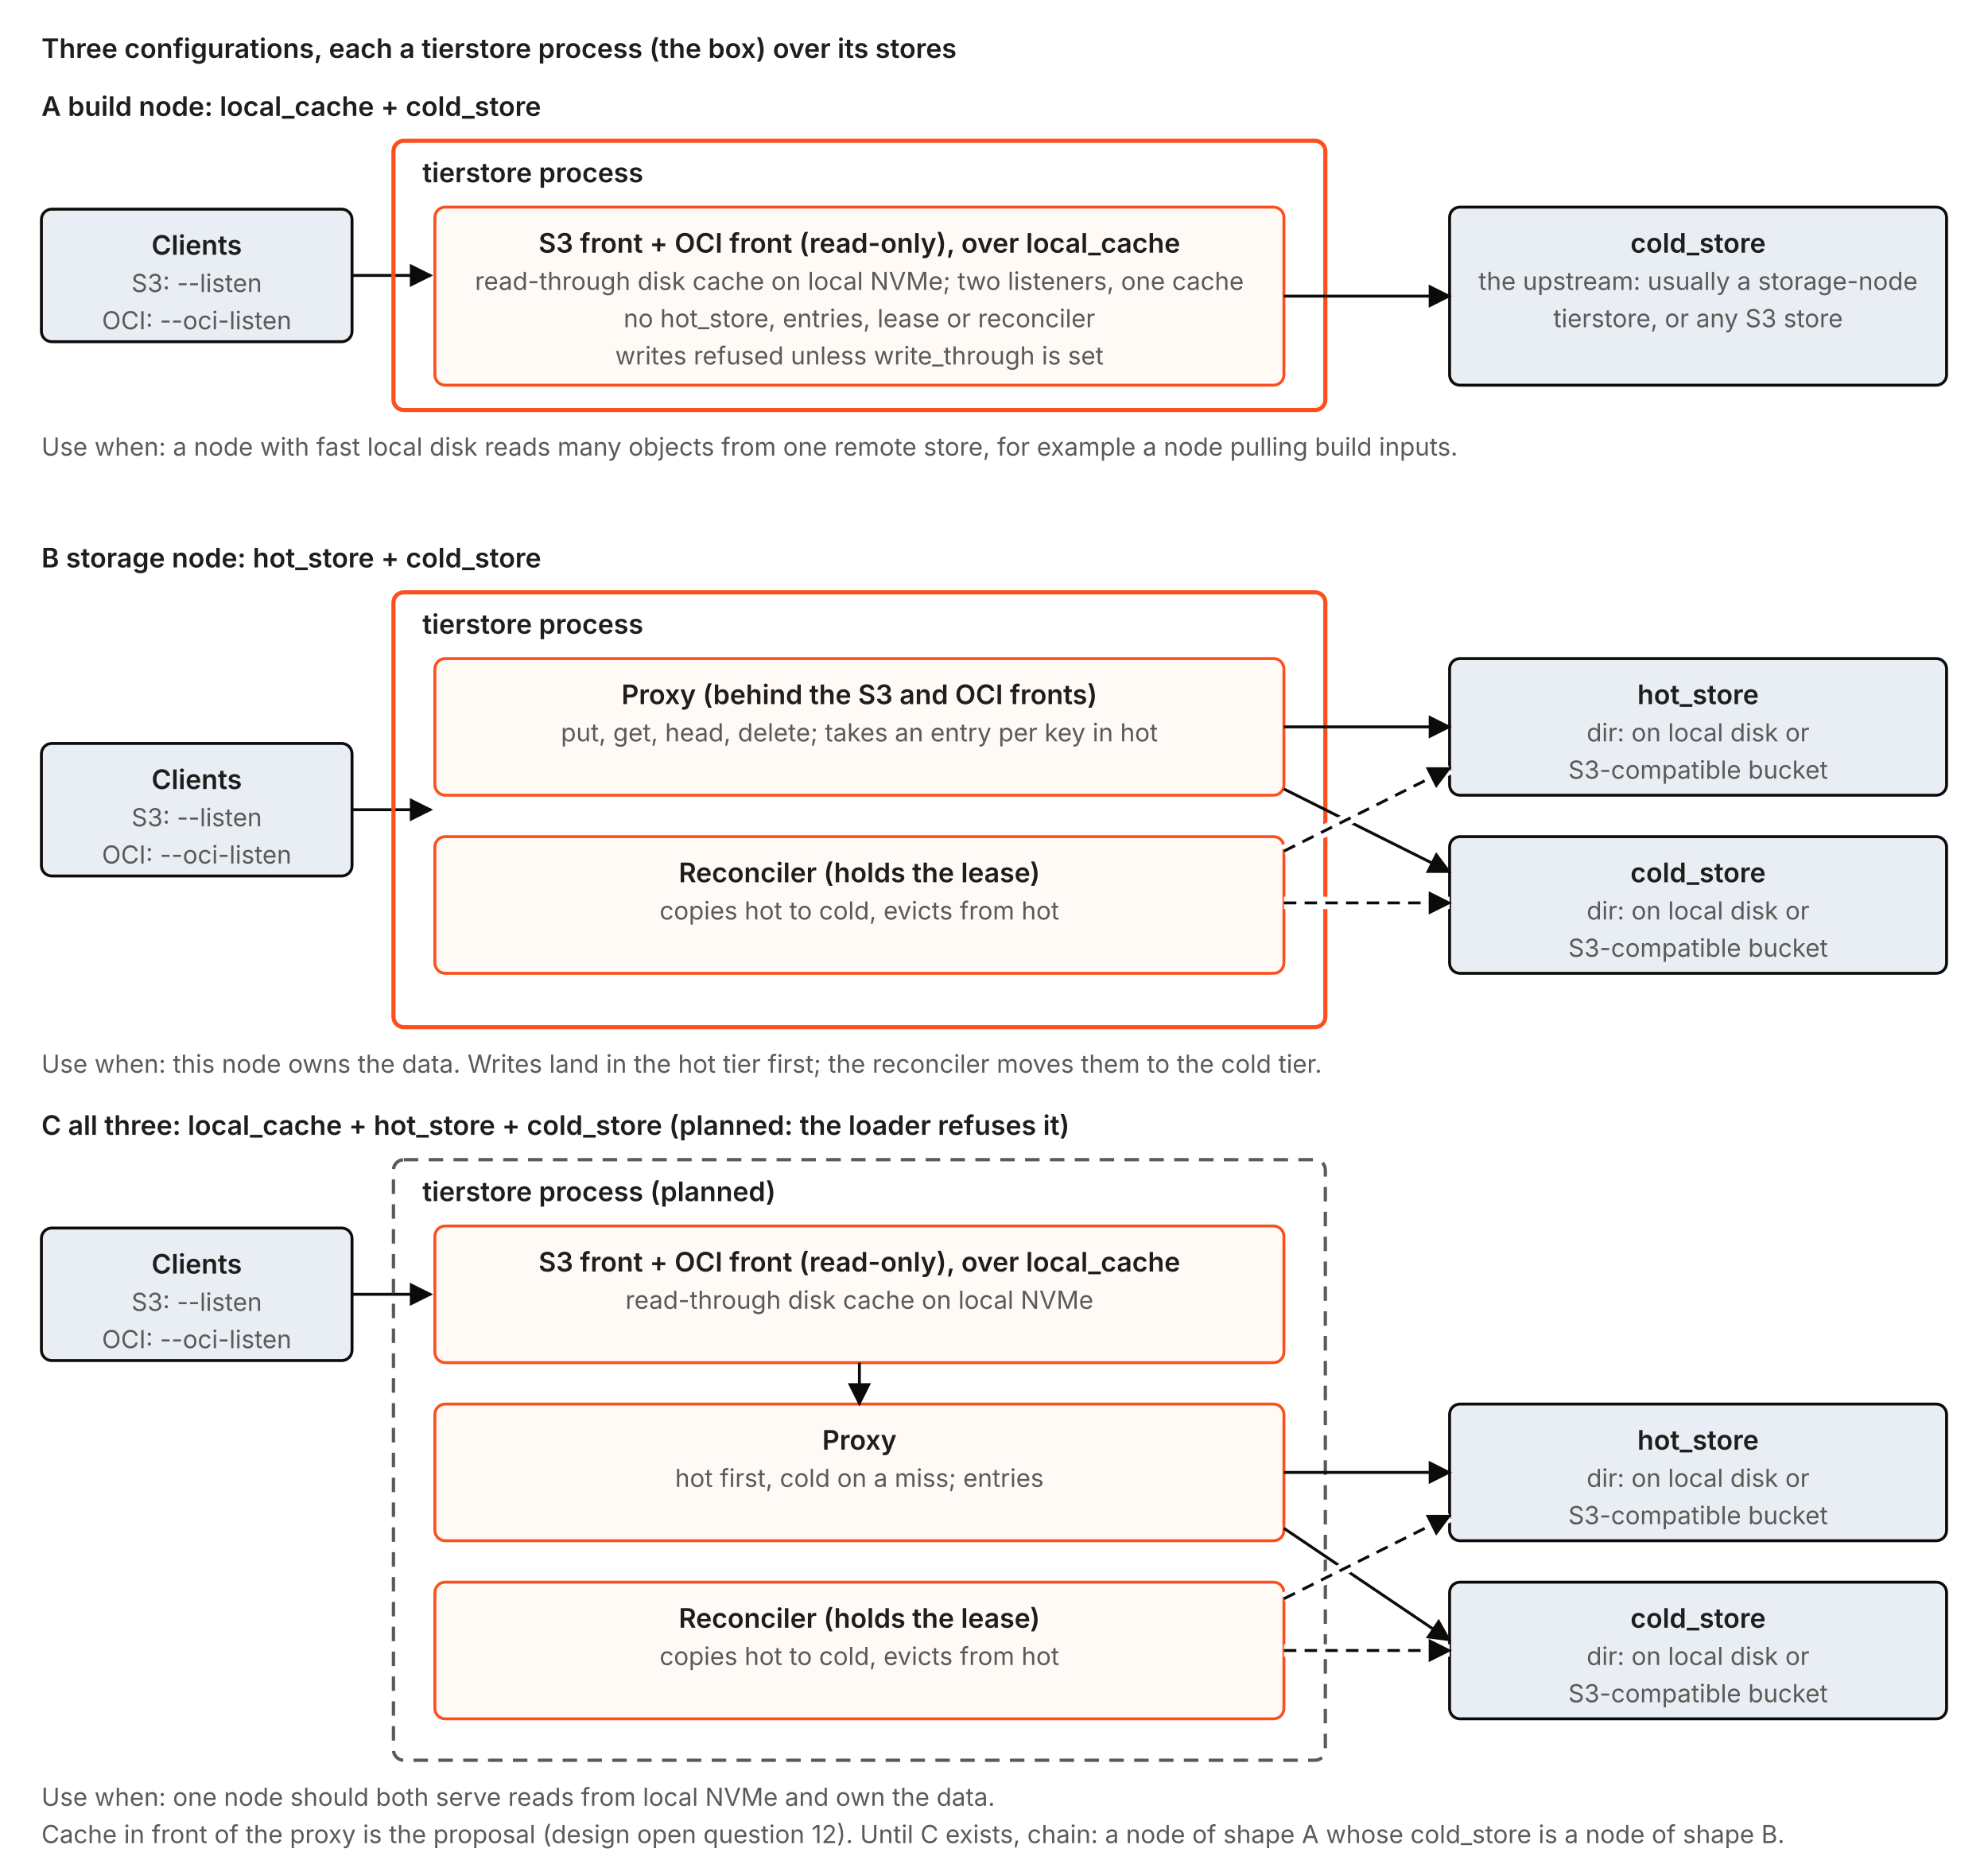
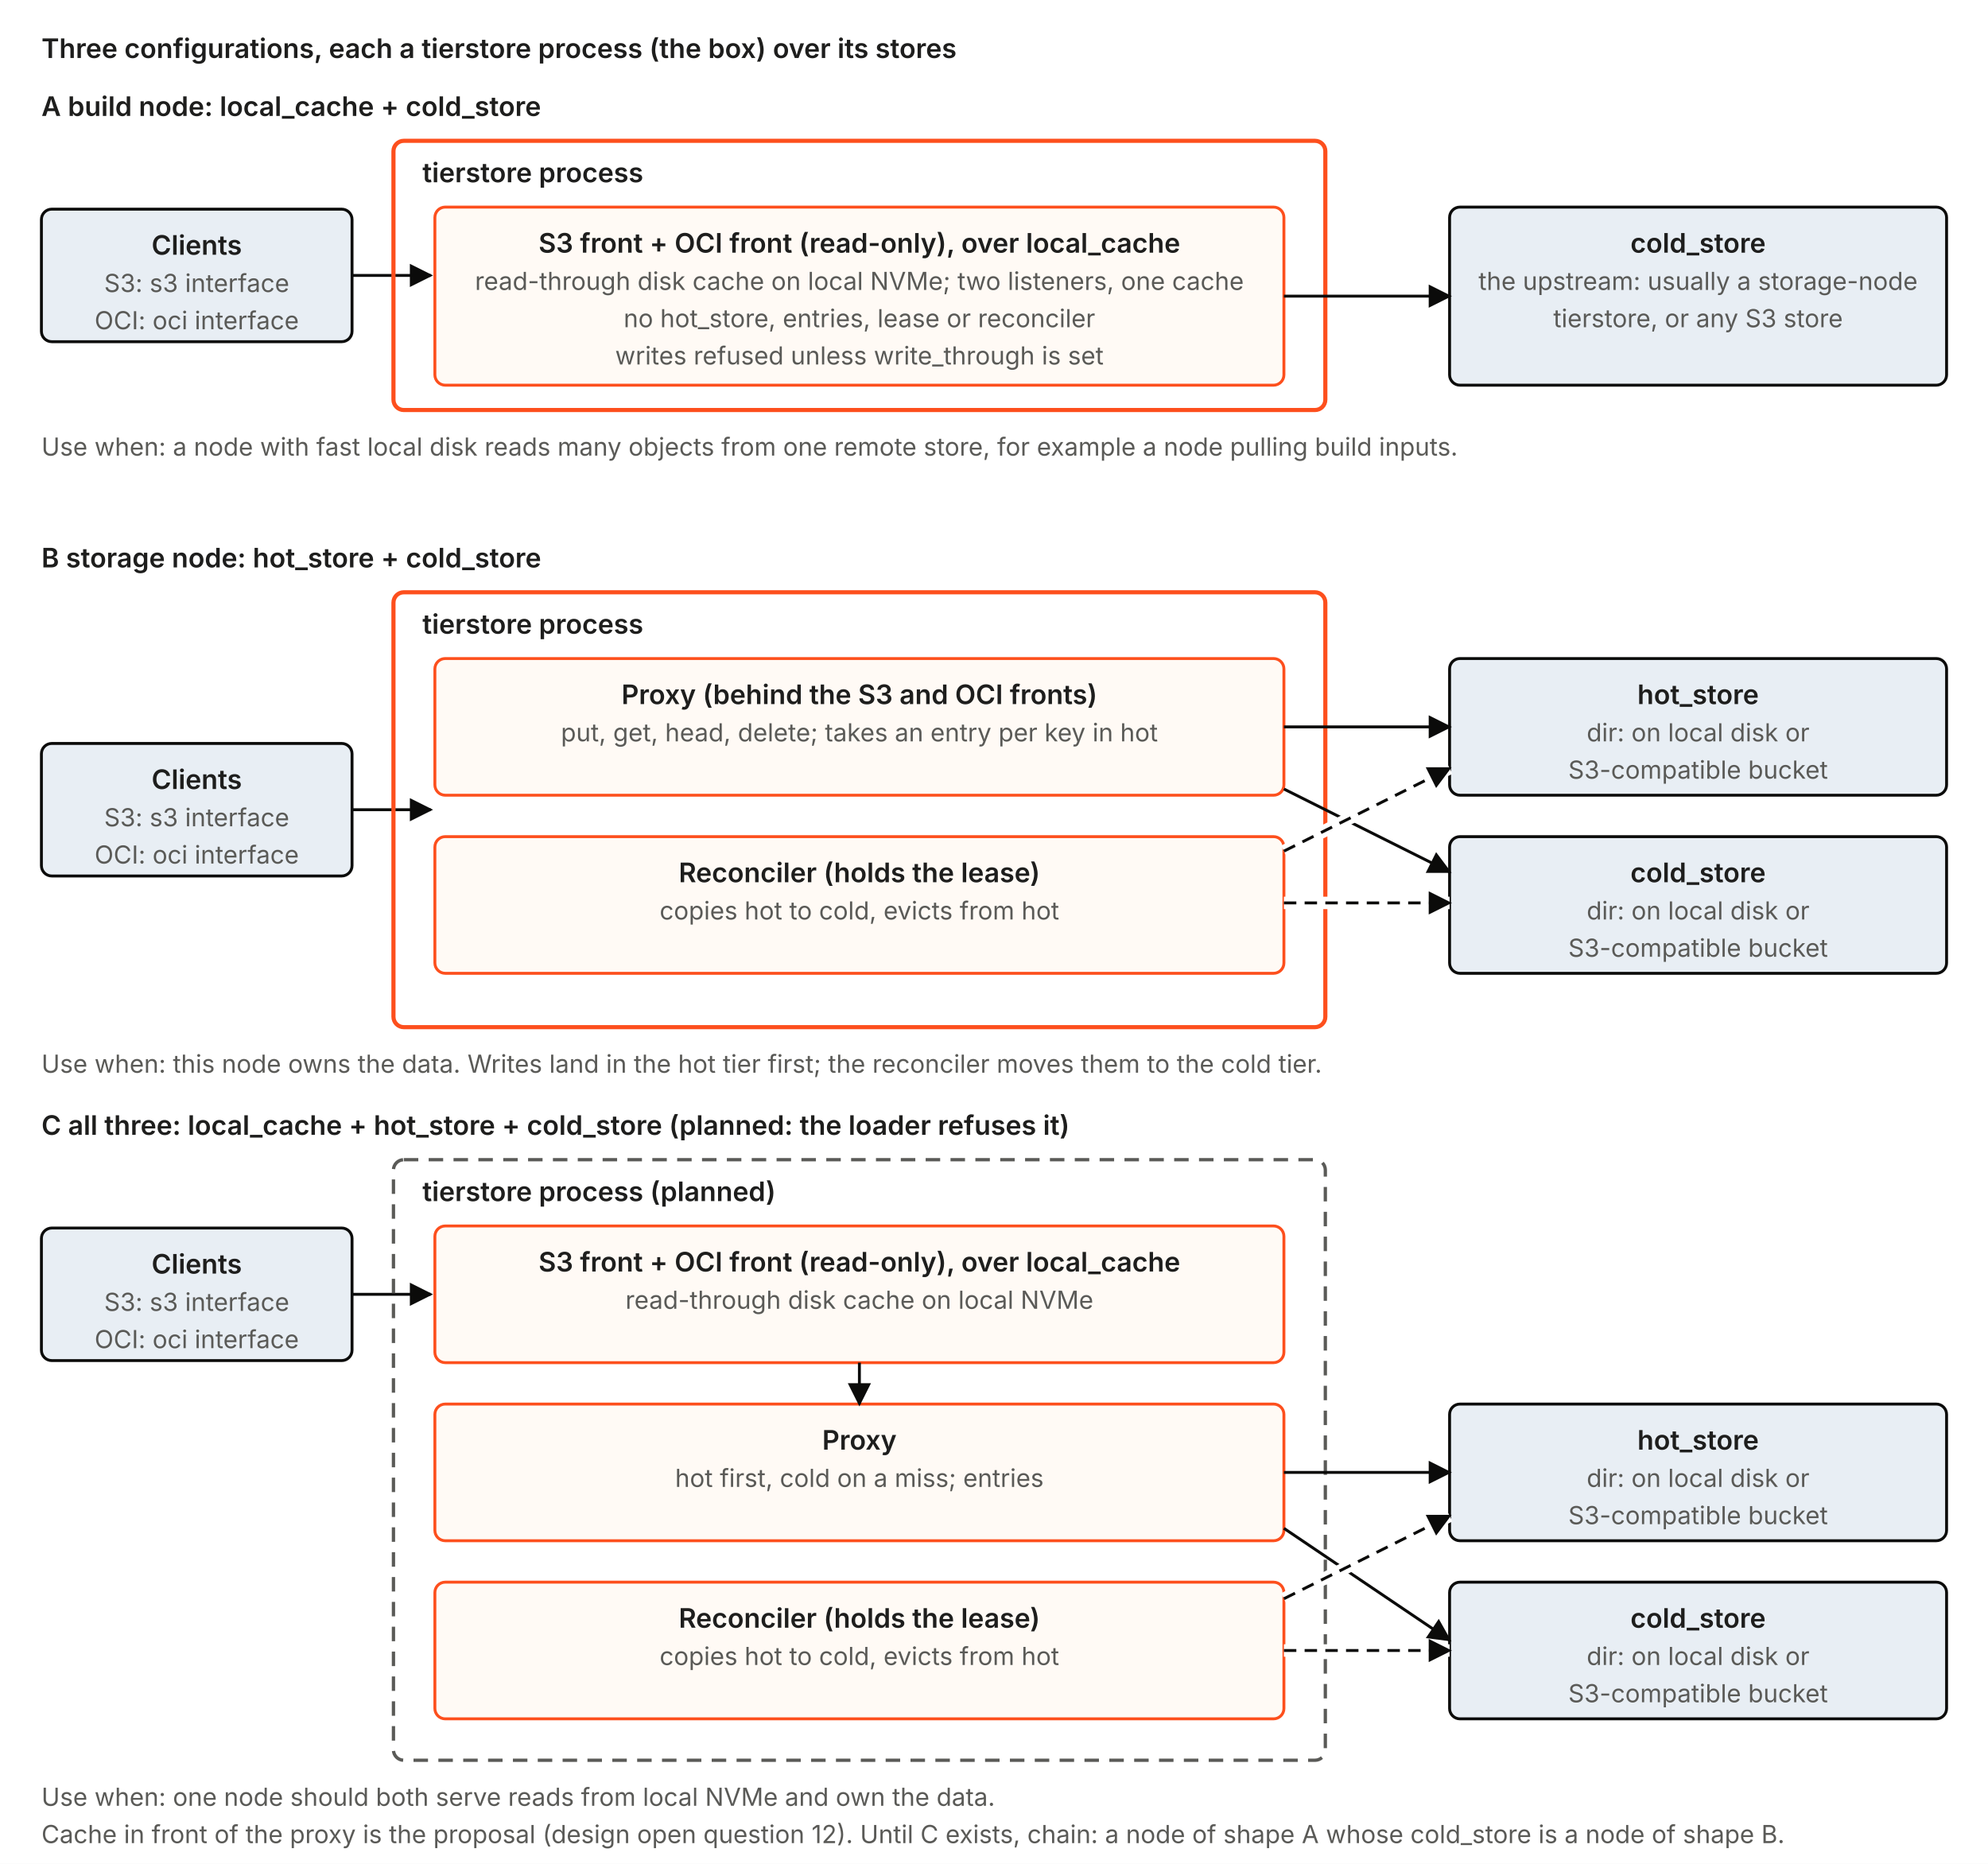
<svg xmlns="http://www.w3.org/2000/svg" viewBox="0 0 960 900" width="960" height="900" role="img" aria-label="Three configurations of a tierstore process: A local_cache plus cold_store, B hot_store plus cold_store, C all three (planned).">
  <defs>
    <marker id="configurations-ak" viewBox="0 0 10 10" refX="9" refY="5" markerWidth="8" markerHeight="8" orient="auto">
      <path d="M0,0 L10,5 L0,10 z" fill="#0B0B0A" />
    </marker>
    <marker id="configurations-ao" viewBox="0 0 10 10" refX="9" refY="5" markerWidth="8" markerHeight="8" orient="auto">
      <path d="M0,0 L10,5 L0,10 z" fill="#FD4F1D" />
    </marker>
  </defs>
  <style>
.box{fill:#FFFFFF;stroke:#0B0B0A;stroke-width:1.4}
.box-b{fill:#E8EEF4;stroke:#0B0B0A;stroke-width:1.4}
.box-o{fill:#FFFAF5;stroke:#FD4F1D;stroke-width:1.4}
.box-t{fill:none;stroke:#FD4F1D;stroke-width:2}
.box-p{fill:none;stroke:#5A5A57;stroke-width:1.6;stroke-dasharray:7 5}
.ln{stroke:#0B0B0A;fill:none;stroke-width:1.4}
.ln-d{stroke:#0B0B0A;fill:none;stroke-width:1.4;stroke-dasharray:6 4}
.ln-o{stroke:#FD4F1D;fill:none;stroke-width:1.6}
text{fill:#1E1E1D;font-family:system-ui,-apple-system,'Segoe UI',sans-serif;font-size:13px}
.b{font-weight:600}
.t-m{fill:#5A5A57;font-size:12px}
.lbl{paint-order:stroke;stroke:#FFFFFF;stroke-width:4px;stroke-linejoin:round}
</style>
  <rect x="0" y="0" width="960" height="900" fill="#FFFFFF" />
  <text x="20" y="28" class="b" font-size="16" text-anchor="start">Three configurations, each a tierstore process (the box) over its stores</text>
  <text x="20" y="56" class="b" font-size="14" text-anchor="start">A   build node: local_cache + cold_store</text>
  <rect x="20" y="101.0" width="150" height="64" rx="5" class="box-b" />
  <text x="95.0" y="123.0" class="b" text-anchor="middle">Clients</text>
-   <text x="95.0" y="141.0" class="t-m" text-anchor="middle">S3: --listen</text>
-   <text x="95.0" y="159.0" class="t-m" text-anchor="middle">OCI: --oci-listen</text>
+   <text x="95.0" y="141.0" class="t-m" text-anchor="middle">S3: s3 interface</text>
+   <text x="95.0" y="159.0" class="t-m" text-anchor="middle">OCI: oci interface</text>
  <line x1="170" y1="133.0" x2="208" y2="133.0" class="ln" marker-end="url(#configurations-ak)" />
  <rect x="190" y="68" width="450" height="130" rx="5" class="box-t" />
  <text x="204" y="88" class="b" text-anchor="start">tierstore process</text>
  <rect x="210" y="100" width="410" height="86" rx="5" class="box-o" />
  <text x="415.0" y="122" class="b" text-anchor="middle">S3 front + OCI front (read-only), over local_cache</text>
  <text x="415.0" y="140" class="t-m" text-anchor="middle">read-through disk cache on local NVMe; two listeners, one cache</text>
  <text x="415.0" y="158" class="t-m" text-anchor="middle">no hot_store, entries, lease or reconciler</text>
  <text x="415.0" y="176" class="t-m" text-anchor="middle">writes refused unless write_through is set</text>
  <rect x="700" y="100" width="240" height="86" rx="5" class="box-b" />
  <text x="820.0" y="122" class="b" text-anchor="middle">cold_store</text>
  <text x="820.0" y="140" class="t-m" text-anchor="middle">the upstream: usually a storage-node</text>
  <text x="820.0" y="158" class="t-m" text-anchor="middle">tierstore, or any S3 store</text>
  <line x1="620" y1="143" x2="700" y2="143" class="ln" marker-end="url(#configurations-ak)" />
  <text x="20" y="220" class="t-m" text-anchor="start">Use when: a node with fast local disk reads many objects from one remote store, for example a node pulling build inputs.</text>
  <text x="20" y="274" class="b" font-size="14" text-anchor="start">B   storage node: hot_store + cold_store</text>
  <rect x="20" y="359.0" width="150" height="64" rx="5" class="box-b" />
  <text x="95.0" y="381.0" class="b" text-anchor="middle">Clients</text>
-   <text x="95.0" y="399.0" class="t-m" text-anchor="middle">S3: --listen</text>
-   <text x="95.0" y="417.0" class="t-m" text-anchor="middle">OCI: --oci-listen</text>
+   <text x="95.0" y="399.0" class="t-m" text-anchor="middle">S3: s3 interface</text>
+   <text x="95.0" y="417.0" class="t-m" text-anchor="middle">OCI: oci interface</text>
  <line x1="170" y1="391.0" x2="208" y2="391.0" class="ln" marker-end="url(#configurations-ak)" />
  <rect x="190" y="286" width="450" height="210" rx="5" class="box-t" />
  <text x="204" y="306" class="b" text-anchor="start">tierstore process</text>
  <rect x="210" y="318" width="410" height="66" rx="5" class="box-o" />
  <text x="415.0" y="340" class="b" text-anchor="middle">Proxy (behind the S3 and OCI fronts)</text>
  <text x="415.0" y="358" class="t-m" text-anchor="middle">put, get, head, delete; takes an entry per key in hot</text>
  <rect x="210" y="404" width="410" height="66" rx="5" class="box-o" />
  <text x="415.0" y="426" class="b" text-anchor="middle">Reconciler (holds the lease)</text>
  <text x="415.0" y="444" class="t-m" text-anchor="middle">copies hot to cold, evicts from hot</text>
  <rect x="700" y="318" width="240" height="66" rx="5" class="box-b" />
  <text x="820.0" y="340" class="b" text-anchor="middle">hot_store</text>
  <text x="820.0" y="358" class="t-m" text-anchor="middle">dir: on local disk or</text>
  <text x="820.0" y="376" class="t-m" text-anchor="middle">S3-compatible bucket</text>
  <rect x="700" y="404" width="240" height="66" rx="5" class="box-b" />
  <text x="820.0" y="426" class="b" text-anchor="middle">cold_store</text>
  <text x="820.0" y="444" class="t-m" text-anchor="middle">dir: on local disk or</text>
  <text x="820.0" y="462" class="t-m" text-anchor="middle">S3-compatible bucket</text>
  <line x1="620" y1="351" x2="700" y2="351" class="ln" marker-end="url(#configurations-ak)" />
  <line x1="620" y1="381" x2="700" y2="421" class="ln" marker-end="url(#configurations-ak)" />
  <line x1="620" y1="436" x2="700" y2="436" stroke="#FFFFFF" stroke-width="6" />
  <line x1="620" y1="436" x2="700" y2="436" class="ln-d" marker-end="url(#configurations-ak)" />
  <line x1="620" y1="411" x2="700" y2="371" stroke="#FFFFFF" stroke-width="6" />
  <line x1="620" y1="411" x2="700" y2="371" class="ln-d" marker-end="url(#configurations-ak)" />
  <text x="20" y="518" class="t-m" text-anchor="start">Use when: this node owns the data. Writes land in the hot tier first; the reconciler moves them to the cold tier.</text>
  <text x="20" y="548" class="b" font-size="14" text-anchor="start">C   all three: local_cache + hot_store + cold_store (planned: the loader refuses it)</text>
  <rect x="20" y="593" width="150" height="64" rx="5" class="box-b" />
  <text x="95.0" y="615" class="b" text-anchor="middle">Clients</text>
-   <text x="95.0" y="633" class="t-m" text-anchor="middle">S3: --listen</text>
-   <text x="95.0" y="651" class="t-m" text-anchor="middle">OCI: --oci-listen</text>
+   <text x="95.0" y="633" class="t-m" text-anchor="middle">S3: s3 interface</text>
+   <text x="95.0" y="651" class="t-m" text-anchor="middle">OCI: oci interface</text>
  <line x1="170" y1="625" x2="208" y2="625" class="ln" marker-end="url(#configurations-ak)" />
  <rect x="190" y="560" width="450" height="290" rx="5" class="box-p" />
  <text x="204" y="580" class="b" text-anchor="start">tierstore process (planned)</text>
  <rect x="210" y="592" width="410" height="66" rx="5" class="box-o" />
  <text x="415.0" y="614" class="b" text-anchor="middle">S3 front + OCI front (read-only), over local_cache</text>
  <text x="415.0" y="632" class="t-m" text-anchor="middle">read-through disk cache on local NVMe</text>
  <rect x="210" y="678" width="410" height="66" rx="5" class="box-o" />
  <text x="415.0" y="700" class="b" text-anchor="middle">Proxy</text>
  <text x="415.0" y="718" class="t-m" text-anchor="middle">hot first, cold on a miss; entries</text>
  <rect x="210" y="764" width="410" height="66" rx="5" class="box-o" />
  <text x="415.0" y="786" class="b" text-anchor="middle">Reconciler (holds the lease)</text>
  <text x="415.0" y="804" class="t-m" text-anchor="middle">copies hot to cold, evicts from hot</text>
  <line x1="415" y1="658" x2="415" y2="678" class="ln" marker-end="url(#configurations-ak)" />
  <rect x="700" y="678" width="240" height="66" rx="5" class="box-b" />
  <text x="820.0" y="700" class="b" text-anchor="middle">hot_store</text>
  <text x="820.0" y="718" class="t-m" text-anchor="middle">dir: on local disk or</text>
  <text x="820.0" y="736" class="t-m" text-anchor="middle">S3-compatible bucket</text>
  <rect x="700" y="764" width="240" height="66" rx="5" class="box-b" />
  <text x="820.0" y="786" class="b" text-anchor="middle">cold_store</text>
  <text x="820.0" y="804" class="t-m" text-anchor="middle">dir: on local disk or</text>
  <text x="820.0" y="822" class="t-m" text-anchor="middle">S3-compatible bucket</text>
  <line x1="620" y1="711" x2="700" y2="711" class="ln" marker-end="url(#configurations-ak)" />
  <line x1="620" y1="738" x2="700" y2="792" class="ln" marker-end="url(#configurations-ak)" />
  <line x1="620" y1="797" x2="700" y2="797" stroke="#FFFFFF" stroke-width="6" />
  <line x1="620" y1="797" x2="700" y2="797" class="ln-d" marker-end="url(#configurations-ak)" />
  <line x1="620" y1="772" x2="700" y2="732" stroke="#FFFFFF" stroke-width="6" />
  <line x1="620" y1="772" x2="700" y2="732" class="ln-d" marker-end="url(#configurations-ak)" />
  <text x="20" y="872" class="t-m" text-anchor="start">Use when: one node should both serve reads from local NVMe and own the data.</text>
  <text x="20" y="890" class="t-m" text-anchor="start">Cache in front of the proxy is the proposal (design open question 12). Until C exists, chain: a node of shape A whose cold_store is a node of shape B.</text>
</svg>
